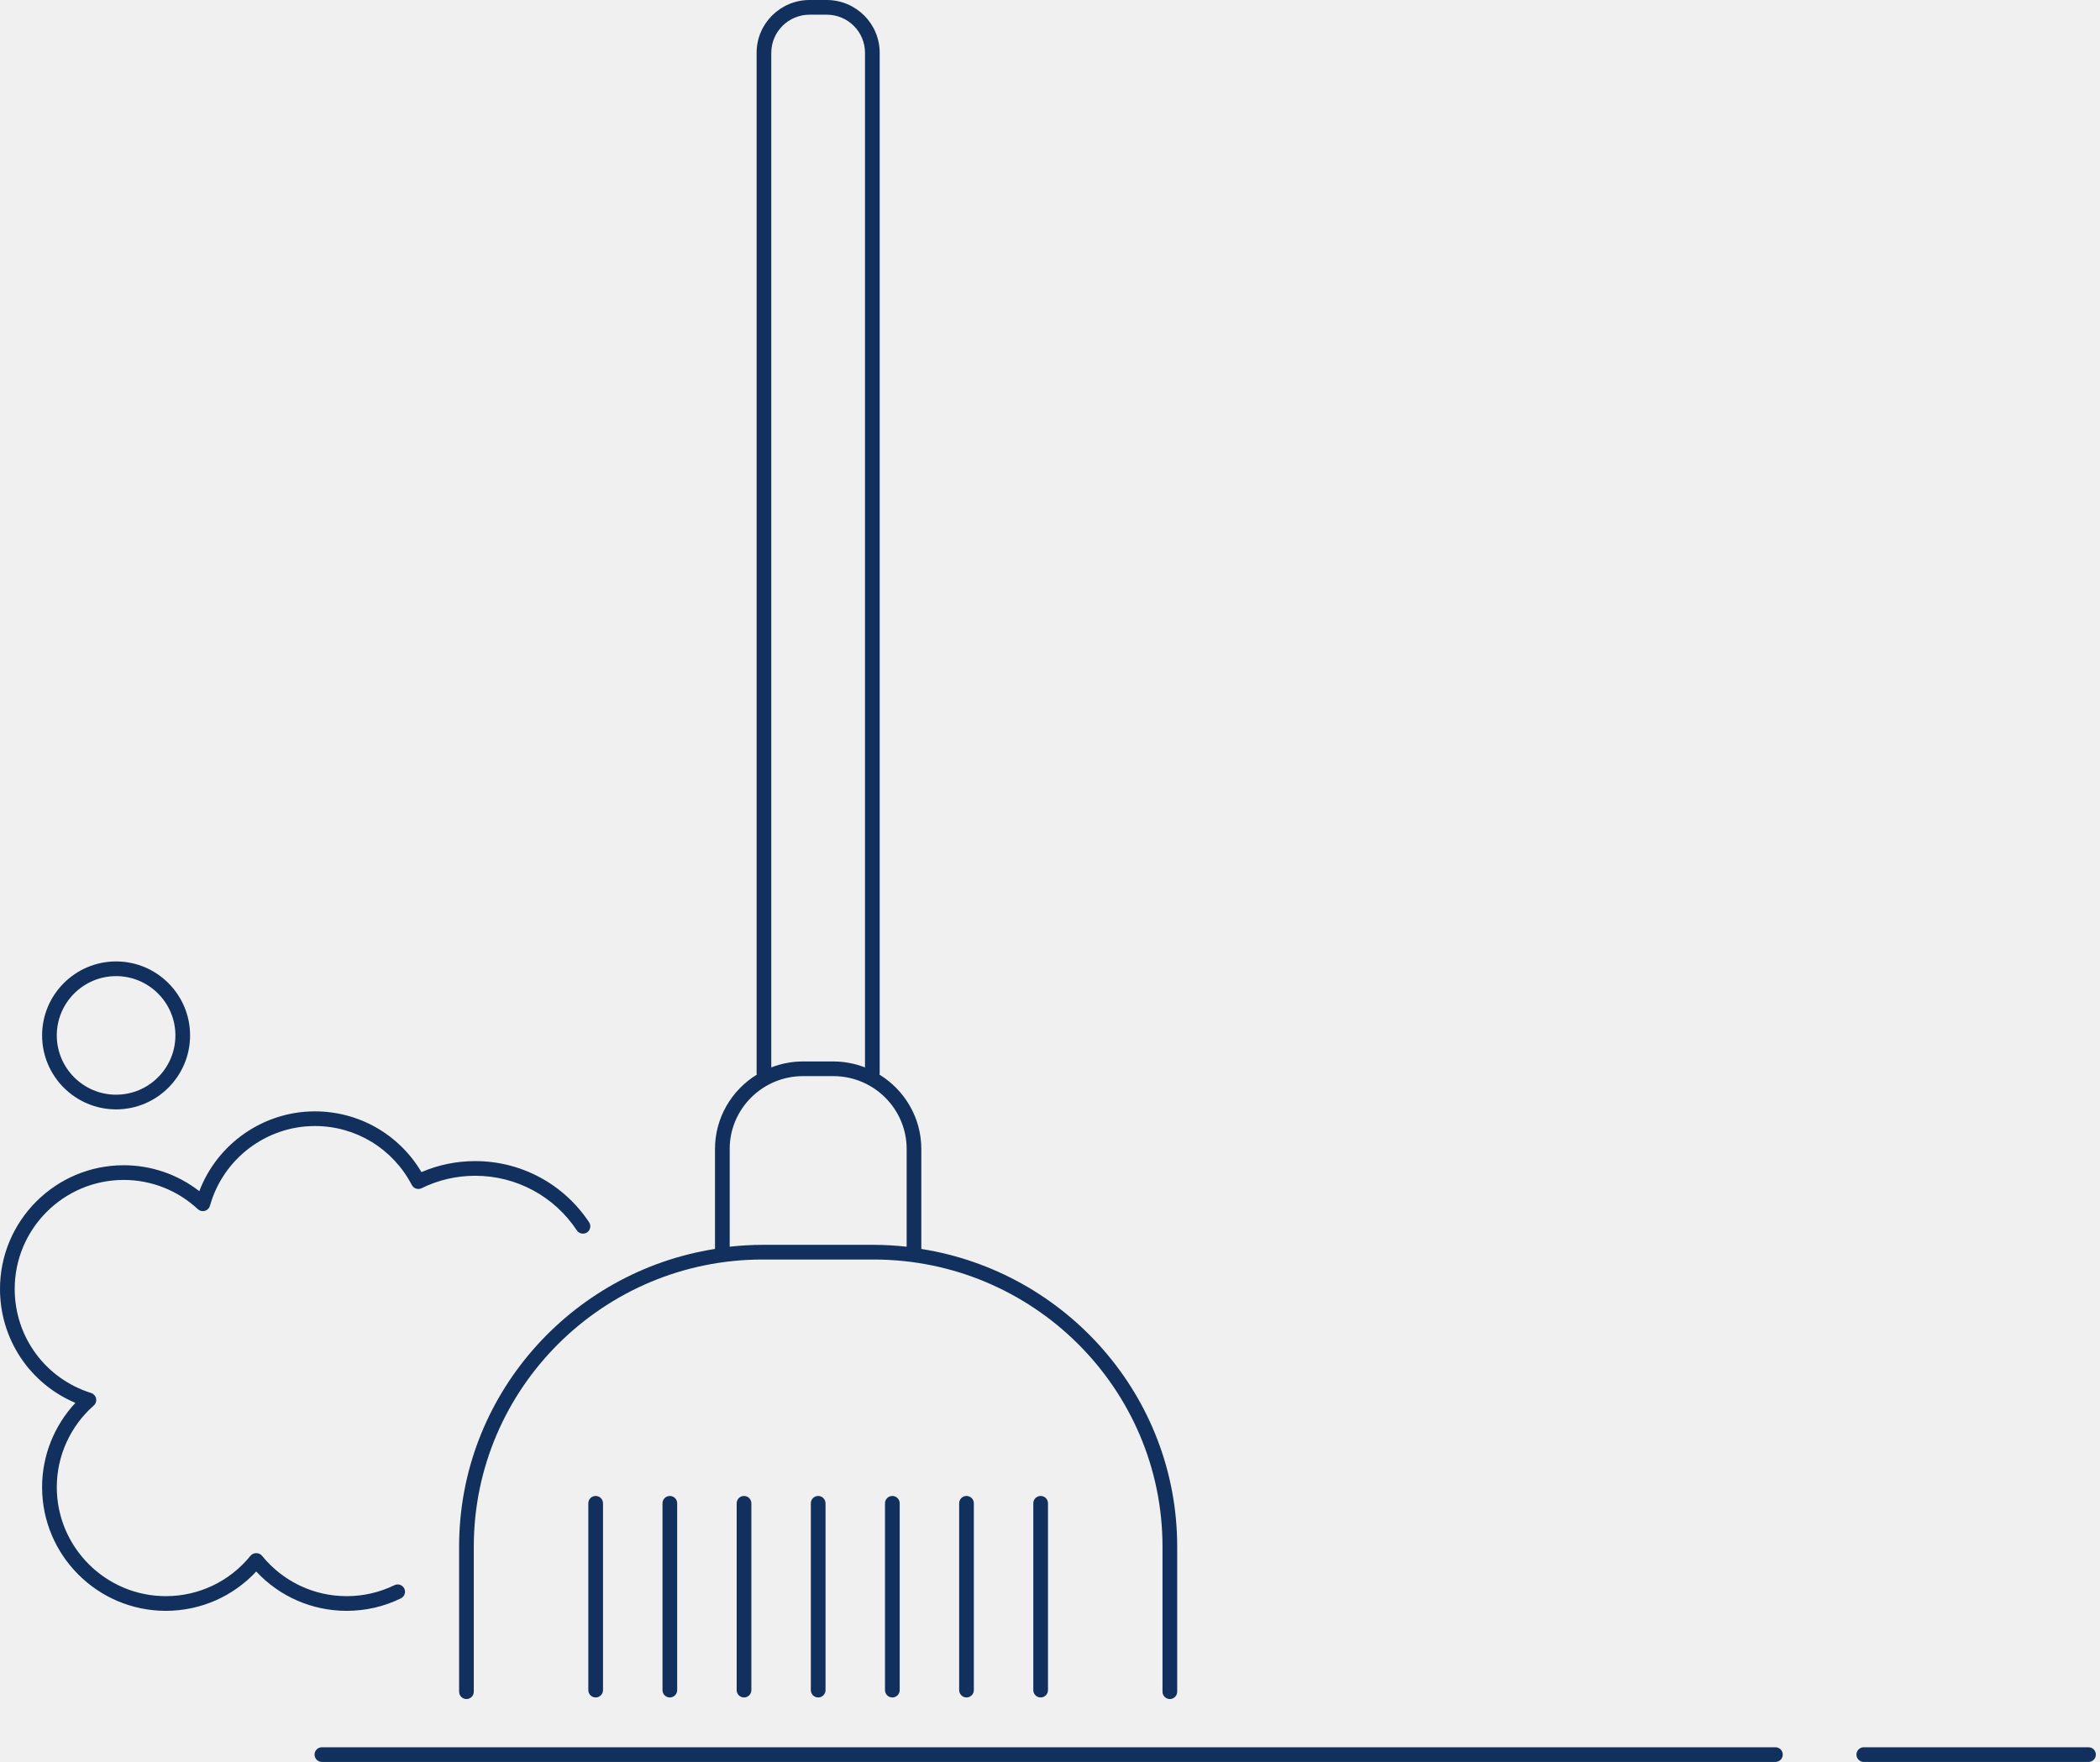
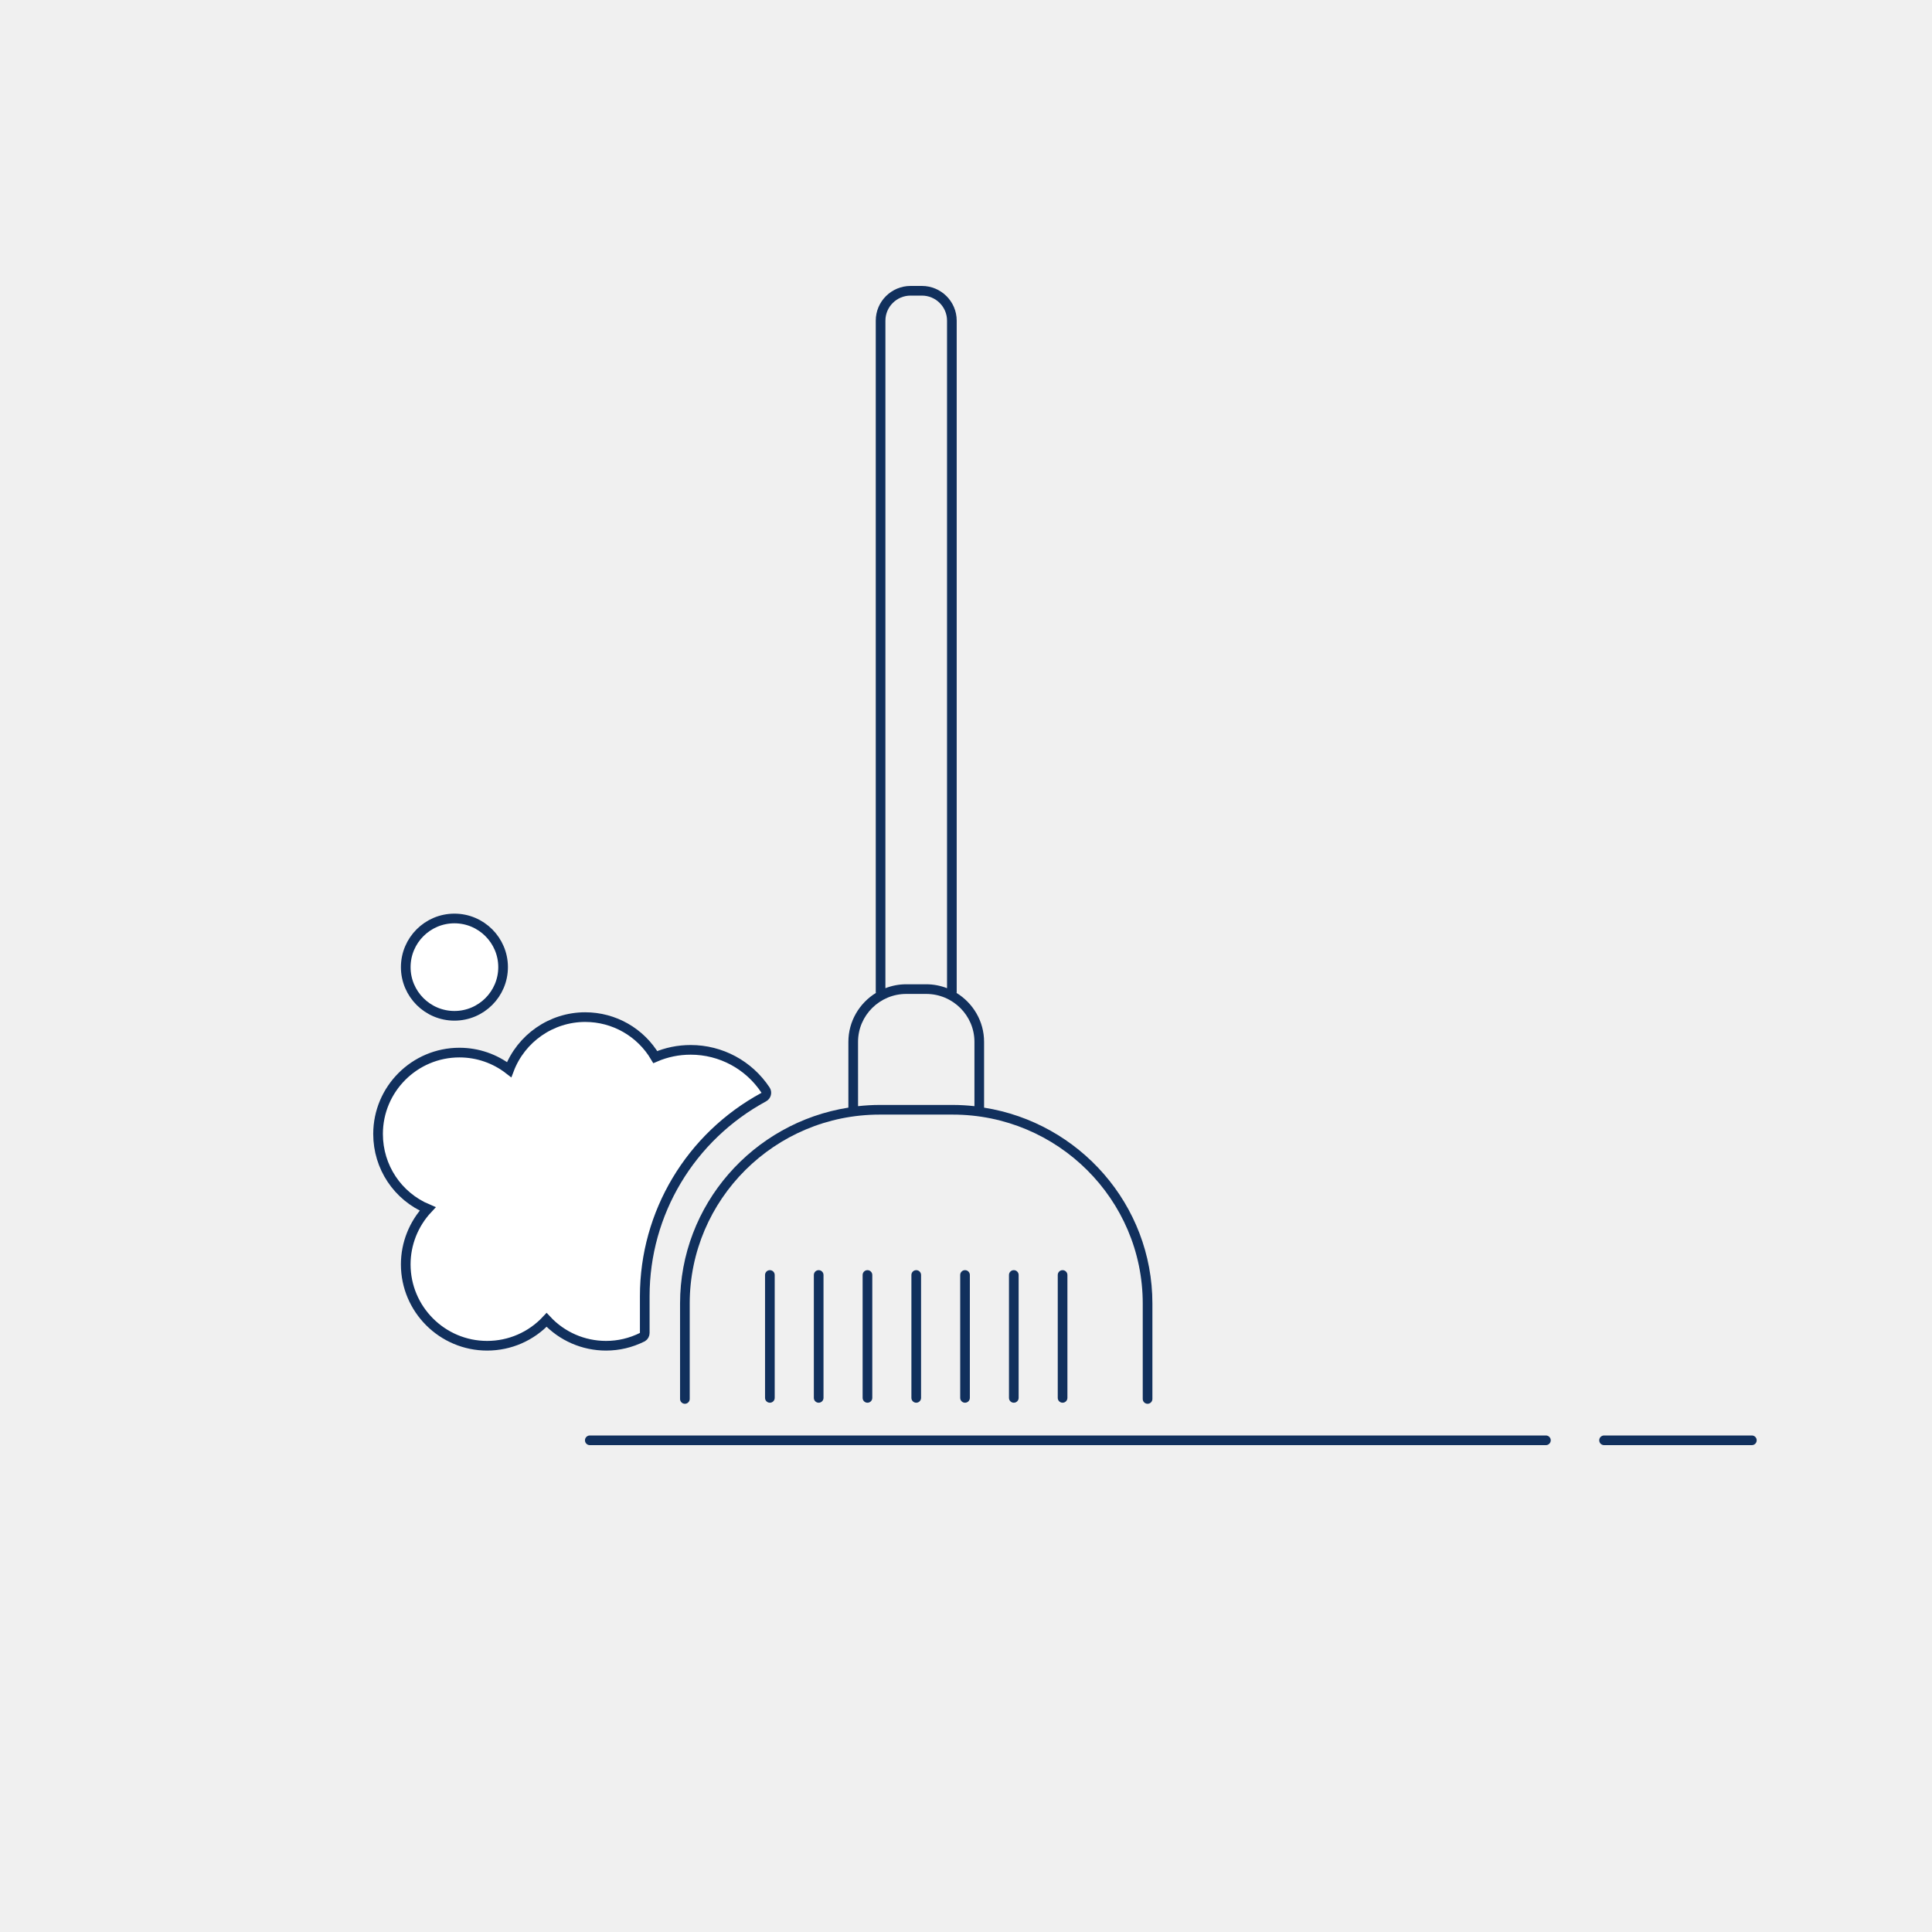
- <svg xmlns="http://www.w3.org/2000/svg" width="143" height="120" viewBox="0 0 143 120" fill="none">
-   <path d="M120.897 119.001H21.92C21.644 119.001 21.42 119.225 21.42 119.501C21.42 119.777 21.644 120.001 21.92 120.001H120.898C121.174 120.001 121.398 119.777 121.398 119.501C121.398 119.225 121.174 119.001 120.897 119.001Z" fill="#11305D" />
-   <path d="M142.217 119.001H126.915C126.639 119.001 126.415 119.225 126.415 119.501C126.415 119.777 126.639 120.001 126.915 120.001H142.217C142.493 120.001 142.717 119.777 142.717 119.501C142.717 119.225 142.494 119.001 142.217 119.001Z" fill="#11305D" />
-   <path d="M7.906 75.557C10.684 75.557 12.944 73.296 12.944 70.518C12.944 67.741 10.684 65.481 7.906 65.481C5.128 65.481 2.867 67.741 2.867 70.518C2.867 73.296 5.128 75.557 7.906 75.557ZM7.906 66.481C10.133 66.481 11.944 68.292 11.944 70.518C11.944 72.746 10.132 74.557 7.906 74.557C5.679 74.557 3.867 72.745 3.867 70.518C3.867 68.292 5.679 66.481 7.906 66.481Z" fill="#11305D" />
-   <path d="M31.263 105.338V115.218C31.263 115.494 31.487 115.718 31.763 115.718C32.039 115.718 32.263 115.494 32.263 115.218V105.338C32.263 94.556 41.084 85.783 51.926 85.783H59.49C70.337 85.783 79.161 94.555 79.161 105.338V115.218C79.161 115.494 79.385 115.718 79.661 115.718C79.937 115.718 80.161 115.494 80.161 115.218V105.338C80.161 95.105 72.595 86.619 62.737 85.063V78.255C62.737 76.115 61.594 74.24 59.887 73.189C59.891 73.165 59.902 73.142 59.902 73.117V3.59C59.902 1.611 58.284 0 56.296 0H55.13C53.14 0 51.522 1.61 51.522 3.59V73.116C51.522 73.141 51.533 73.163 51.537 73.188C49.83 74.24 48.688 76.115 48.688 78.254V85.061C38.831 86.616 31.263 95.103 31.263 105.338ZM52.522 3.59C52.522 2.162 53.692 1 55.13 1H56.296C57.733 1 58.902 2.162 58.902 3.59V72.7C58.231 72.44 57.504 72.293 56.741 72.293H54.679C53.917 72.293 53.191 72.44 52.52 72.699V3.59H52.522ZM49.688 78.255C49.688 75.519 51.928 73.292 54.681 73.292H56.743C59.497 73.292 61.739 75.519 61.739 78.255V84.91C61 84.83 60.252 84.783 59.492 84.783H51.928C51.171 84.783 50.425 84.83 49.689 84.909V78.255H49.688Z" fill="#11305D" />
-   <path d="M40.062 102.386V115.11C40.062 115.386 40.286 115.61 40.562 115.61C40.838 115.61 41.062 115.386 41.062 115.11V102.386C41.062 102.11 40.838 101.886 40.562 101.886C40.286 101.886 40.062 102.11 40.062 102.386Z" fill="#11305D" />
-   <path d="M45.113 102.386V115.11C45.113 115.386 45.337 115.61 45.613 115.61C45.889 115.61 46.113 115.386 46.113 115.11V102.386C46.113 102.11 45.889 101.886 45.613 101.886C45.337 101.886 45.113 102.11 45.113 102.386Z" fill="#11305D" />
-   <path d="M50.164 102.386V115.11C50.164 115.386 50.388 115.61 50.664 115.61C50.94 115.61 51.164 115.386 51.164 115.11V102.386C51.164 102.11 50.94 101.886 50.664 101.886C50.388 101.886 50.164 102.11 50.164 102.386Z" fill="#11305D" />
-   <path d="M55.214 102.386V115.11C55.214 115.386 55.438 115.61 55.714 115.61C55.99 115.61 56.214 115.386 56.214 115.11V102.386C56.214 102.11 55.99 101.886 55.714 101.886C55.438 101.886 55.214 102.11 55.214 102.386Z" fill="#11305D" />
-   <path d="M60.264 102.386V115.11C60.264 115.386 60.488 115.61 60.764 115.61C61.04 115.61 61.264 115.386 61.264 115.11V102.386C61.264 102.11 61.04 101.886 60.764 101.886C60.488 101.886 60.264 102.11 60.264 102.386Z" fill="#11305D" />
-   <path d="M65.314 102.386V115.11C65.314 115.386 65.538 115.61 65.814 115.61C66.09 115.61 66.314 115.386 66.314 115.11V102.386C66.314 102.11 66.09 101.886 65.814 101.886C65.538 101.886 65.314 102.11 65.314 102.386Z" fill="#11305D" />
-   <path d="M70.363 102.386V115.11C70.363 115.386 70.587 115.61 70.863 115.61C71.139 115.61 71.363 115.386 71.363 115.11V102.386C71.363 102.11 71.139 101.886 70.863 101.886C70.587 101.886 70.363 102.11 70.363 102.386Z" fill="#11305D" />
-   <path d="M27.299 108.86C27.547 108.739 27.65 108.44 27.529 108.192C27.409 107.944 27.112 107.841 26.861 107.962C25.842 108.458 24.747 108.71 23.606 108.71C21.36 108.71 19.258 107.706 17.838 105.955C17.649 105.723 17.252 105.722 17.061 105.956C15.643 107.706 13.54 108.71 11.293 108.71C7.198 108.71 3.867 105.38 3.867 101.286C3.867 99.165 4.784 97.138 6.385 95.725C6.52 95.606 6.58 95.422 6.543 95.246C6.505 95.07 6.376 94.928 6.203 94.873C3.092 93.898 1.001 91.051 1.001 87.788C1.001 83.693 4.332 80.362 8.426 80.362C10.301 80.362 12.093 81.07 13.475 82.355C13.603 82.473 13.782 82.517 13.951 82.47C14.119 82.422 14.25 82.291 14.297 82.122C15.188 78.925 18.126 76.691 21.443 76.691C24.223 76.691 26.748 78.223 28.045 80.71C28.171 80.949 28.465 81.046 28.708 80.926C29.851 80.364 31.081 80.079 32.363 80.079C35.153 80.079 37.738 81.469 39.28 83.798C39.432 84.027 39.741 84.088 39.973 83.939C40.203 83.787 40.266 83.476 40.114 83.246C38.386 80.638 35.489 79.08 32.363 79.08C31.087 79.08 29.857 79.332 28.699 79.83C27.184 77.267 24.444 75.692 21.443 75.692C17.936 75.692 14.801 77.891 13.572 81.127C12.099 79.984 10.298 79.362 8.425 79.362C3.779 79.362 0 83.142 0 87.788C0 91.215 2.033 94.237 5.135 95.546C3.684 97.101 2.866 99.151 2.866 101.286C2.866 105.931 6.646 109.71 11.292 109.71C13.644 109.71 15.856 108.741 17.448 107.032C19.041 108.741 21.253 109.71 23.604 109.71C24.9 109.71 26.143 109.423 27.299 108.86Z" fill="#11305D" />
+ <svg xmlns="http://www.w3.org/2000/svg" version="1.1" x="0px" y="0px" width="200px" height="200px" viewBox="0 0 200 200" enable-background="new 0 0 200 200" xml:space="preserve">
+   <g id="Layer_1">
+ </g>
+   <g id="Layer_2">
+     <g>
+       <path d="M160.033,148.6H61.055c-0.275,0-0.5,0.225-0.5,0.5s0.225,0.5,0.5,0.5h98.978c0.275,0,0.5-0.225,0.5-0.5    S160.309,148.6,160.033,148.6z" fill="#11305D" />
+       <path d="M181.352,148.6h-15.301c-0.277,0-0.5,0.225-0.5,0.5s0.223,0.5,0.5,0.5h15.301c0.277,0,0.5-0.225,0.5-0.5    S181.629,148.6,181.352,148.6z" fill="#11305D" />
+       <path d="M47.042,105.156c2.778,0,5.038-2.26,5.038-5.039c0-2.776-2.26-5.037-5.038-5.037c-2.777,0-5.039,2.261-5.039,5.037    C42.002,102.896,44.264,105.156,47.042,105.156z" fill="#fff" stroke="#11305D" />
+       <path d="M70.399,134.938v9.881c0,0.275,0.224,0.5,0.5,0.5c0.275,0,0.5-0.225,0.5-0.5v-9.881c0-10.781,8.82-19.555,19.662-19.555    h7.564c10.847,0,19.671,8.771,19.671,19.555v9.881c0,0.275,0.223,0.5,0.5,0.5c0.275,0,0.5-0.225,0.5-0.5v-9.881    c0-10.232-7.566-18.719-17.424-20.275v-6.809c0-2.139-1.145-4.014-2.851-5.066c0.005-0.023,0.016-0.045,0.016-0.07V33.19    c0-1.979-1.618-3.59-3.605-3.59h-1.166c-1.989,0-3.608,1.61-3.608,3.59v69.527c0,0.023,0.011,0.047,0.015,0.07    c-1.705,1.053-2.849,2.928-2.849,5.066v6.807C77.967,116.215,70.399,124.703,70.399,134.938z M91.658,33.19    c0-1.428,1.17-2.59,2.608-2.59h1.166c1.438,0,2.605,1.162,2.605,2.59v69.107c-0.671-0.26-1.398-0.406-2.16-0.406h-2.062    c-0.762,0-1.487,0.146-2.158,0.406L91.658,33.19L91.658,33.19z M88.824,107.854c0-2.736,2.239-4.963,4.993-4.963h2.062    c2.755,0,4.995,2.227,4.995,4.963v6.656c-0.738-0.08-1.486-0.127-2.247-0.127h-7.563c-0.758,0-1.502,0.047-2.238,0.127    L88.824,107.854L88.824,107.854z" fill="#11305D" />
+       <path d="M79.197,131.986v12.723c0,0.277,0.224,0.5,0.5,0.5s0.5-0.223,0.5-0.5v-12.723c0-0.277-0.224-0.5-0.5-0.5    S79.197,131.709,79.197,131.986z" fill="#11305D" />
+       <path d="M84.249,131.986v12.723c0,0.277,0.225,0.5,0.5,0.5s0.5-0.223,0.5-0.5v-12.723c0-0.277-0.225-0.5-0.5-0.5    S84.249,131.709,84.249,131.986z" fill="#11305D" />
+       <path d="M89.299,131.986v12.723c0,0.277,0.225,0.5,0.5,0.5c0.276,0,0.5-0.223,0.5-0.5v-12.723c0-0.277-0.224-0.5-0.5-0.5    C89.524,131.486,89.299,131.709,89.299,131.986z" fill="#11305D" />
+       <path d="M94.348,131.986v12.723c0,0.277,0.225,0.5,0.5,0.5c0.276,0,0.5-0.223,0.5-0.5v-12.723c0-0.277-0.224-0.5-0.5-0.5    C94.573,131.486,94.348,131.709,94.348,131.986z" fill="#11305D" />
+       <path d="M99.399,131.986v12.723c0,0.277,0.224,0.5,0.5,0.5c0.275,0,0.5-0.223,0.5-0.5v-12.723c0-0.277-0.225-0.5-0.5-0.5    C99.623,131.486,99.399,131.709,99.399,131.986z" fill="#11305D" />
+       <path d="M104.449,131.986v12.723c0,0.277,0.223,0.5,0.5,0.5c0.275,0,0.5-0.223,0.5-0.5v-12.723c0-0.277-0.225-0.5-0.5-0.5    C104.672,131.486,104.449,131.709,104.449,131.986z" fill="#11305D" />
+       <path d="M109.498,131.986v12.723c0,0.277,0.225,0.5,0.5,0.5s0.5-0.223,0.5-0.5v-12.723c0-0.277-0.225-0.5-0.5-0.5    S109.498,131.709,109.498,131.986z" fill="#11305D" />
+       <path d="M66.516,138.41c0.144-0.092,0.229-0.25,0.229-0.42v-3.811c0-8.598,4.722-16.494,12.323-20.609    c0.123-0.066,0.215-0.189,0.248-0.326c0.035-0.137,0.01-0.279-0.067-0.396c-1.728-2.609-4.625-4.168-7.751-4.168    c-1.275,0-2.506,0.252-3.664,0.75c-1.516-2.562-4.255-4.139-7.256-4.139c-3.508,0-6.643,2.201-7.871,5.438    c-1.473-1.145-3.273-1.766-5.146-1.766c-4.646,0-8.424,3.779-8.424,8.426c0,3.426,2.032,6.447,5.135,7.758    c-1.45,1.555-2.27,3.604-2.27,5.74c0,4.645,3.78,8.424,8.426,8.424c2.353,0,4.563-0.969,6.156-2.678    c1.594,1.709,3.807,2.678,6.156,2.678C64.036,139.309,65.278,139.023,66.516,138.41z" stroke="#11305D" fill="#fff" />
+     </g>
+   </g>
</svg>
